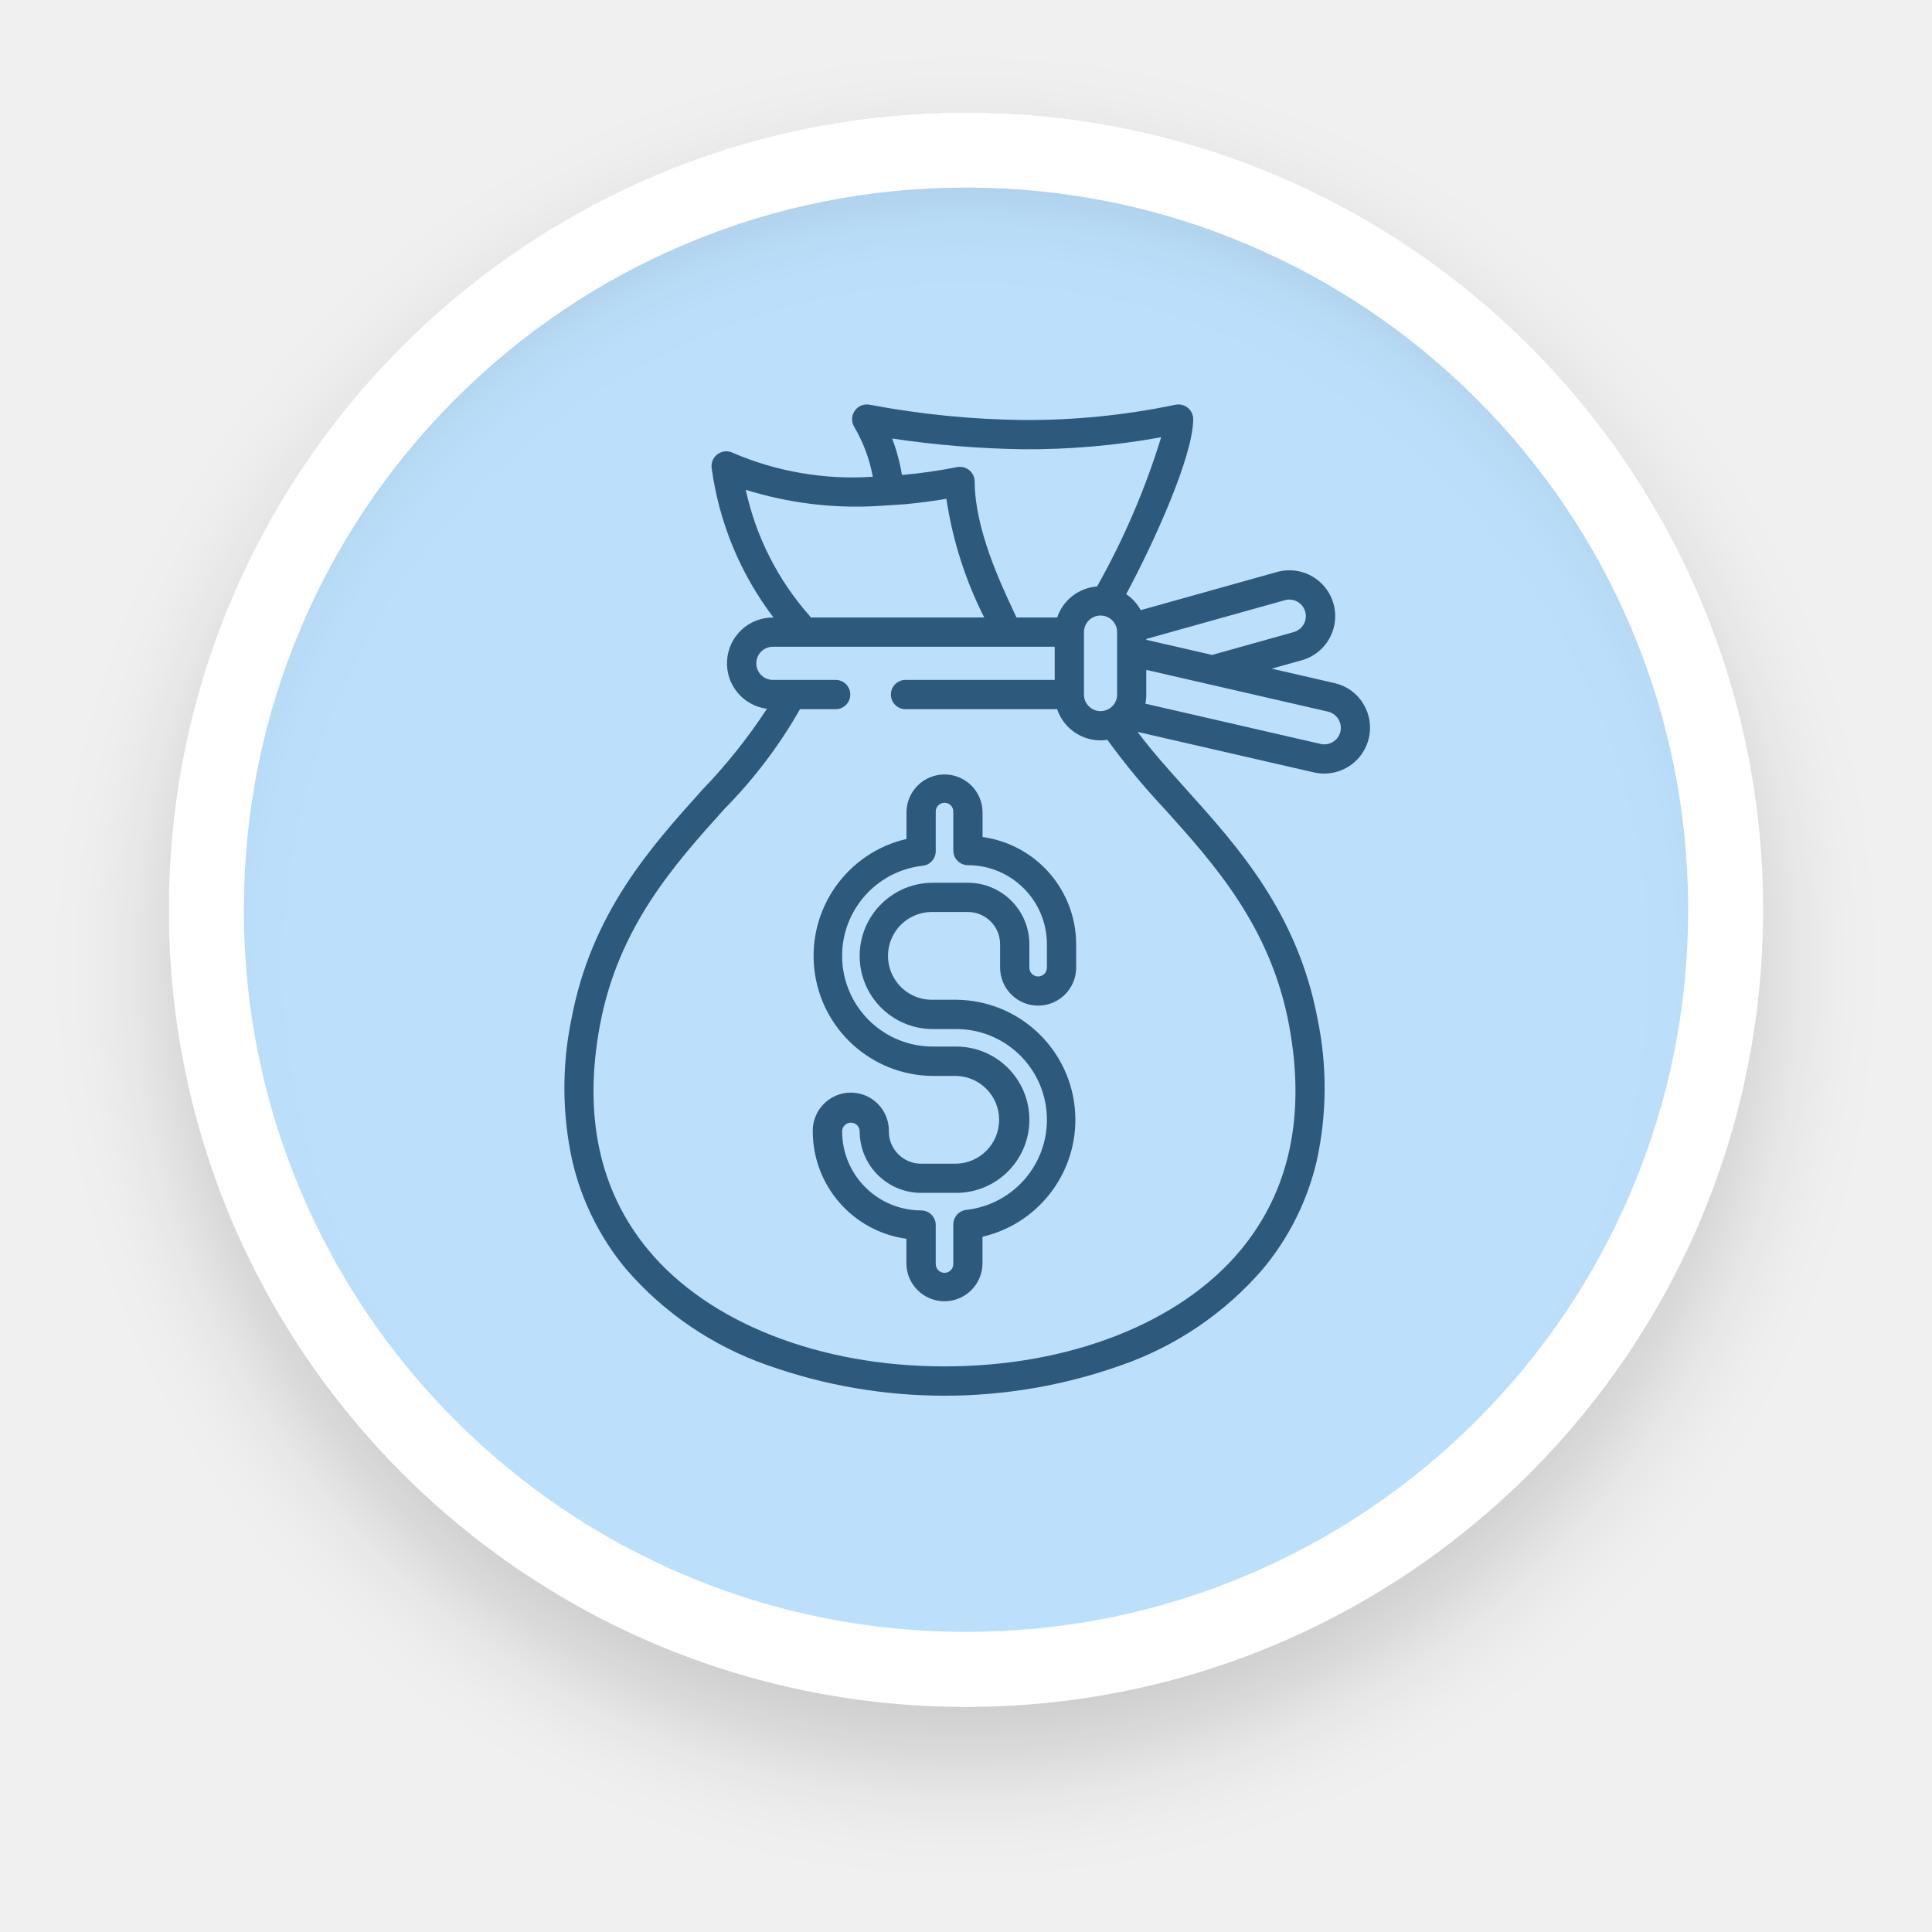
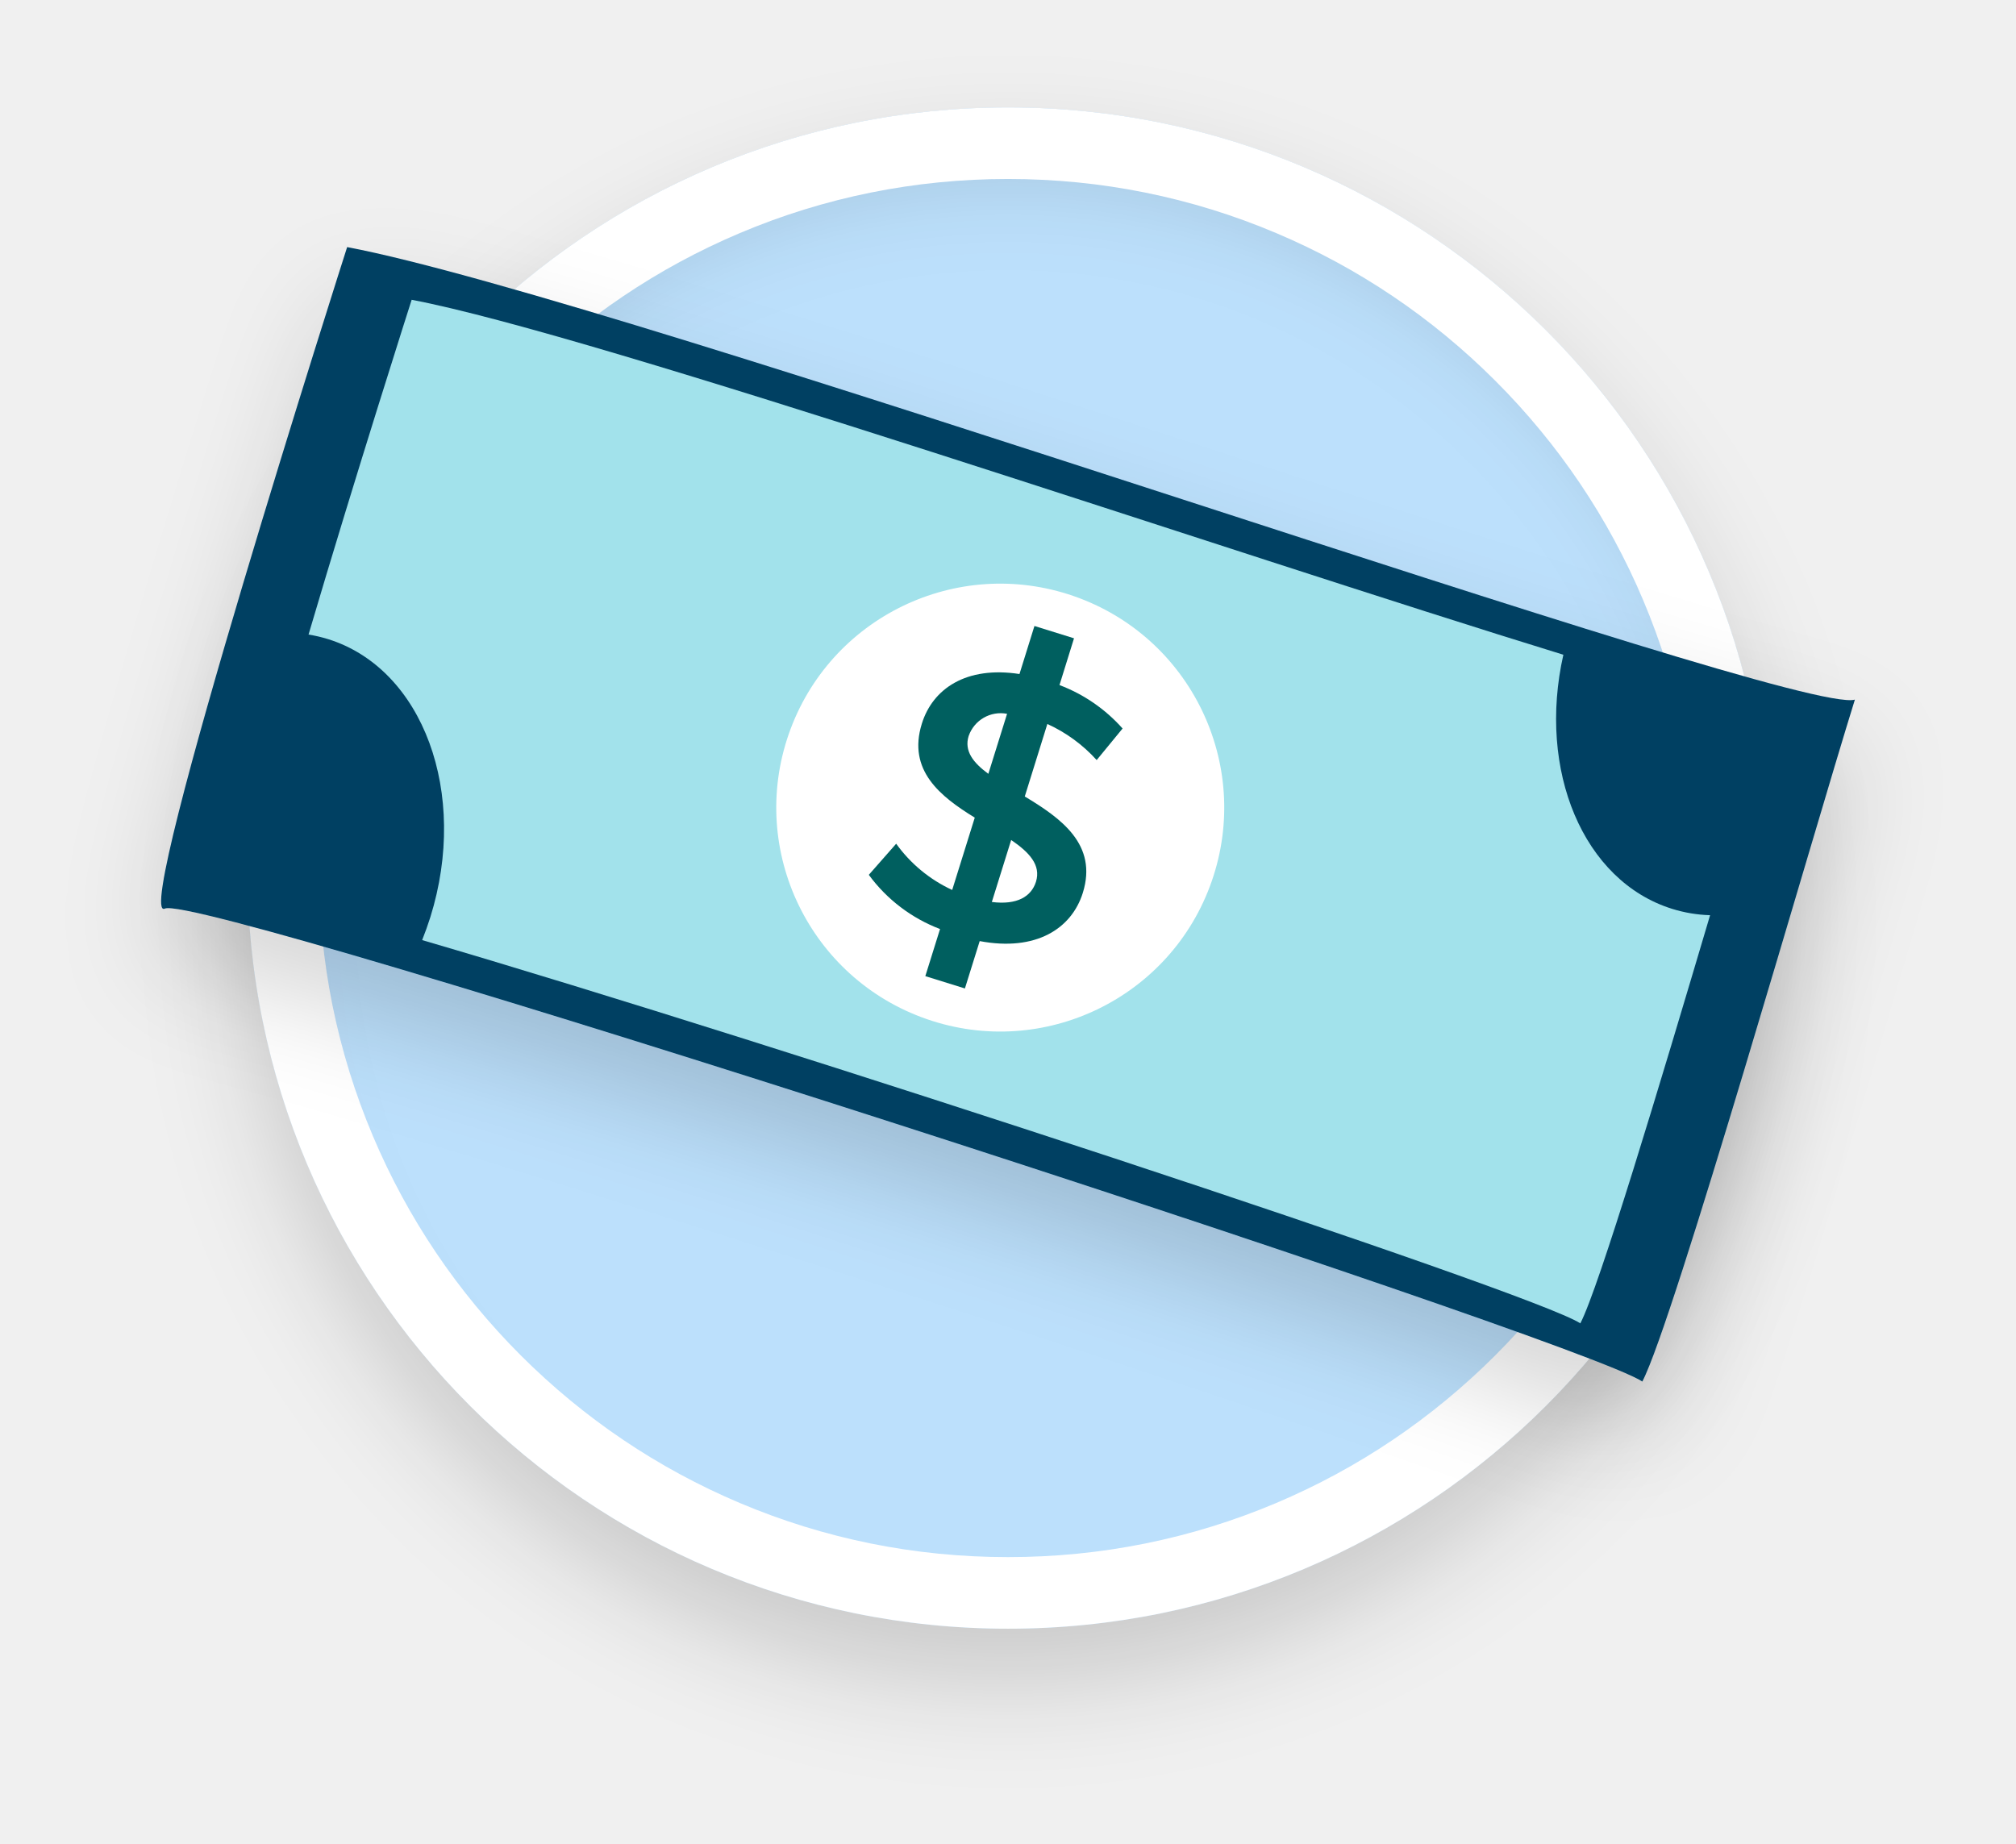
- <svg xmlns="http://www.w3.org/2000/svg" width="103" height="103" viewBox="0 0 103 103">
+ <svg xmlns="http://www.w3.org/2000/svg" width="112.625" height="103" viewBox="0 0 112.625 103">
  <defs>
-     <filter id="Path_873828" x="0" y="0" width="103" height="103" filterUnits="userSpaceOnUse">
+     <filter id="Trazado_873828" x="4.813" y="0" width="103" height="103" filterUnits="userSpaceOnUse">
      <feOffset dy="3" input="SourceAlpha" />
      <feGaussianBlur stdDeviation="3" result="blur" />
      <feFlood flood-opacity="0.161" />
      <feComposite operator="in" in2="blur" />
    </filter>
-     <filter id="Path_873828-2" x="0" y="0" width="103" height="103" filterUnits="userSpaceOnUse">
+     <filter id="Trazado_873828-2" x="4.813" y="0" width="103" height="103" filterUnits="userSpaceOnUse">
      <feOffset dy="3" input="SourceAlpha" />
      <feGaussianBlur stdDeviation="3" result="blur-2" />
      <feFlood flood-opacity="0.161" result="color" />
      <feComposite operator="out" in="SourceGraphic" in2="blur-2" />
      <feComposite operator="in" in="color" />
      <feComposite operator="in" in2="SourceGraphic" />
    </filter>
+     <filter id="Trazado_1241676" x="0" y="7.807" width="112.625" height="81.385" filterUnits="userSpaceOnUse">
+       <feOffset dy="3" input="SourceAlpha" />
+       <feGaussianBlur stdDeviation="3" result="blur-3" />
+       <feFlood flood-opacity="0.161" />
+       <feComposite operator="in" in2="blur-3" />
+       <feComposite in="SourceGraphic" />
+     </filter>
  </defs>
-   <g id="Group_1111385" data-name="Group 1111385" transform="translate(9 6)">
-     <g data-type="innerShadowGroup">
-       <g transform="matrix(1, 0, 0, 1, -9, -6)" filter="url(#Path_873828)">
-         <g id="Path_873828-3" data-name="Path 873828" transform="translate(9 6)" fill="#bce0fc">
+   <g id="Grupo_1201412" data-name="Grupo 1201412" transform="translate(10418.813 10275)">
+     <g id="Grupo_1201285" data-name="Grupo 1201285" transform="translate(-10405 -10269)">
+       <g data-type="innerShadowGroup">
+         <g transform="matrix(1, 0, 0, 1, -13.81, -6)" filter="url(#Trazado_873828)">
+           <g id="Trazado_873828-3" data-name="Trazado 873828" transform="translate(13.81 6)" fill="#bce0fc">
+             <path d="M 42.5 83 C 37.032 83 31.728 81.929 26.736 79.818 C 21.914 77.778 17.582 74.858 13.862 71.138 C 10.142 67.418 7.222 63.086 5.182 58.264 C 3.071 53.272 2 47.968 2 42.5 C 2 37.032 3.071 31.728 5.182 26.736 C 7.222 21.914 10.142 17.582 13.862 13.862 C 17.582 10.142 21.914 7.222 26.736 5.182 C 31.728 3.071 37.032 2 42.5 2 C 47.968 2 53.272 3.071 58.264 5.182 C 63.086 7.222 67.418 10.142 71.138 13.862 C 74.858 17.582 77.778 21.914 79.818 26.736 C 81.929 31.728 83 37.032 83 42.5 C 83 47.968 81.929 53.272 79.818 58.264 C 77.778 63.086 74.858 67.418 71.138 71.138 C 67.418 74.858 63.086 77.778 58.264 79.818 C 53.272 81.929 47.968 83 42.5 83 Z" stroke="none" />
+             <path d="M 42.5 4 C 37.301 4 32.259 5.017 27.515 7.024 C 22.931 8.963 18.813 11.739 15.276 15.276 C 11.739 18.813 8.963 22.931 7.024 27.515 C 5.017 32.259 4 37.301 4 42.5 C 4 47.699 5.017 52.741 7.024 57.485 C 8.963 62.069 11.739 66.187 15.276 69.724 C 18.813 73.261 22.931 76.037 27.515 77.976 C 32.259 79.983 37.301 81 42.5 81 C 47.699 81 52.741 79.983 57.485 77.976 C 62.069 76.037 66.187 73.261 69.724 69.724 C 73.261 66.187 76.037 62.069 77.976 57.485 C 79.983 52.741 81 47.699 81 42.5 C 81 37.301 79.983 32.259 77.976 27.515 C 76.037 22.931 73.261 18.813 69.724 15.276 C 66.187 11.739 62.069 8.963 57.485 7.024 C 52.741 5.017 47.699 4 42.5 4 M 42.5 0 C 65.972 0 85 19.028 85 42.5 C 85 65.972 65.972 85 42.5 85 C 19.028 85 0 65.972 0 42.5 C 0 19.028 19.028 0 42.5 0 Z" stroke="none" fill="#fff" />
+           </g>
+         </g>
+         <g id="Trazado_873828-4" data-name="Trazado 873828" fill="#bce0fc">
+           <path d="M 42.5 83 C 37.032 83 31.728 81.929 26.736 79.818 C 21.914 77.778 17.582 74.858 13.862 71.138 C 10.142 67.418 7.222 63.086 5.182 58.264 C 3.071 53.272 2 47.968 2 42.5 C 2 37.032 3.071 31.728 5.182 26.736 C 7.222 21.914 10.142 17.582 13.862 13.862 C 17.582 10.142 21.914 7.222 26.736 5.182 C 31.728 3.071 37.032 2 42.5 2 C 47.968 2 53.272 3.071 58.264 5.182 C 63.086 7.222 67.418 10.142 71.138 13.862 C 74.858 17.582 77.778 21.914 79.818 26.736 C 81.929 31.728 83 37.032 83 42.5 C 83 47.968 81.929 53.272 79.818 58.264 C 77.778 63.086 74.858 67.418 71.138 71.138 C 67.418 74.858 63.086 77.778 58.264 79.818 C 53.272 81.929 47.968 83 42.5 83 Z" stroke="none" />
+           <path d="M 42.5 4 C 37.301 4 32.259 5.017 27.515 7.024 C 22.931 8.963 18.813 11.739 15.276 15.276 C 11.739 18.813 8.963 22.931 7.024 27.515 C 5.017 32.259 4 37.301 4 42.5 C 4 47.699 5.017 52.741 7.024 57.485 C 8.963 62.069 11.739 66.187 15.276 69.724 C 18.813 73.261 22.931 76.037 27.515 77.976 C 32.259 79.983 37.301 81 42.5 81 C 47.699 81 52.741 79.983 57.485 77.976 C 62.069 76.037 66.187 73.261 69.724 69.724 C 73.261 66.187 76.037 62.069 77.976 57.485 C 79.983 52.741 81 47.699 81 42.5 C 81 37.301 79.983 32.259 77.976 27.515 C 76.037 22.931 73.261 18.813 69.724 15.276 C 66.187 11.739 62.069 8.963 57.485 7.024 C 52.741 5.017 47.699 4 42.5 4 M 42.5 0 C 65.972 0 85 19.028 85 42.5 C 85 65.972 65.972 85 42.5 85 C 19.028 85 0 65.972 0 42.5 C 0 19.028 19.028 0 42.5 0 Z" stroke="none" />
+         </g>
+         <g transform="matrix(1, 0, 0, 1, -13.81, -6)" filter="url(#Trazado_873828-2)">
+           <g id="Trazado_873828-5" data-name="Trazado 873828" transform="translate(13.81 6)" fill="#fff">
+             <path d="M 42.5 83 C 37.032 83 31.728 81.929 26.736 79.818 C 21.914 77.778 17.582 74.858 13.862 71.138 C 10.142 67.418 7.222 63.086 5.182 58.264 C 3.071 53.272 2 47.968 2 42.5 C 2 37.032 3.071 31.728 5.182 26.736 C 7.222 21.914 10.142 17.582 13.862 13.862 C 17.582 10.142 21.914 7.222 26.736 5.182 C 31.728 3.071 37.032 2 42.5 2 C 47.968 2 53.272 3.071 58.264 5.182 C 63.086 7.222 67.418 10.142 71.138 13.862 C 74.858 17.582 77.778 21.914 79.818 26.736 C 81.929 31.728 83 37.032 83 42.5 C 83 47.968 81.929 53.272 79.818 58.264 C 77.778 63.086 74.858 67.418 71.138 71.138 C 67.418 74.858 63.086 77.778 58.264 79.818 C 53.272 81.929 47.968 83 42.5 83 Z" stroke="none" />
+             <path d="M 42.5 4 C 37.301 4 32.259 5.017 27.515 7.024 C 22.931 8.963 18.813 11.739 15.276 15.276 C 11.739 18.813 8.963 22.931 7.024 27.515 C 5.017 32.259 4 37.301 4 42.5 C 4 47.699 5.017 52.741 7.024 57.485 C 8.963 62.069 11.739 66.187 15.276 69.724 C 18.813 73.261 22.931 76.037 27.515 77.976 C 32.259 79.983 37.301 81 42.5 81 C 47.699 81 52.741 79.983 57.485 77.976 C 62.069 76.037 66.187 73.261 69.724 69.724 C 73.261 66.187 76.037 62.069 77.976 57.485 C 79.983 52.741 81 47.699 81 42.5 C 81 37.301 79.983 32.259 77.976 27.515 C 76.037 22.931 73.261 18.813 69.724 15.276 C 66.187 11.739 62.069 8.963 57.485 7.024 C 52.741 5.017 47.699 4 42.5 4 M 42.5 0 C 65.972 0 85 19.028 85 42.5 C 85 65.972 65.972 85 42.5 85 C 19.028 85 0 65.972 0 42.5 C 0 19.028 19.028 0 42.5 0 Z" stroke="none" />
+           </g>
+         </g>
+         <g id="Trazado_873828-6" data-name="Trazado 873828" fill="none">
          <path d="M 42.5 83 C 37.032 83 31.728 81.929 26.736 79.818 C 21.914 77.778 17.582 74.858 13.862 71.138 C 10.142 67.418 7.222 63.086 5.182 58.264 C 3.071 53.272 2 47.968 2 42.5 C 2 37.032 3.071 31.728 5.182 26.736 C 7.222 21.914 10.142 17.582 13.862 13.862 C 17.582 10.142 21.914 7.222 26.736 5.182 C 31.728 3.071 37.032 2 42.5 2 C 47.968 2 53.272 3.071 58.264 5.182 C 63.086 7.222 67.418 10.142 71.138 13.862 C 74.858 17.582 77.778 21.914 79.818 26.736 C 81.929 31.728 83 37.032 83 42.5 C 83 47.968 81.929 53.272 79.818 58.264 C 77.778 63.086 74.858 67.418 71.138 71.138 C 67.418 74.858 63.086 77.778 58.264 79.818 C 53.272 81.929 47.968 83 42.5 83 Z" stroke="none" />
          <path d="M 42.5 4 C 37.301 4 32.259 5.017 27.515 7.024 C 22.931 8.963 18.813 11.739 15.276 15.276 C 11.739 18.813 8.963 22.931 7.024 27.515 C 5.017 32.259 4 37.301 4 42.5 C 4 47.699 5.017 52.741 7.024 57.485 C 8.963 62.069 11.739 66.187 15.276 69.724 C 18.813 73.261 22.931 76.037 27.515 77.976 C 32.259 79.983 37.301 81 42.5 81 C 47.699 81 52.741 79.983 57.485 77.976 C 62.069 76.037 66.187 73.261 69.724 69.724 C 73.261 66.187 76.037 62.069 77.976 57.485 C 79.983 52.741 81 47.699 81 42.5 C 81 37.301 79.983 32.259 77.976 27.515 C 76.037 22.931 73.261 18.813 69.724 15.276 C 66.187 11.739 62.069 8.963 57.485 7.024 C 52.741 5.017 47.699 4 42.5 4 M 42.5 0 C 65.972 0 85 19.028 85 42.5 C 85 65.972 65.972 85 42.5 85 C 19.028 85 0 65.972 0 42.5 C 0 19.028 19.028 0 42.5 0 Z" stroke="none" fill="#fff" />
        </g>
      </g>
-       <g id="Path_873828-4" data-name="Path 873828" fill="#bce0fc">
-         <path d="M 42.5 83 C 37.032 83 31.728 81.929 26.736 79.818 C 21.914 77.778 17.582 74.858 13.862 71.138 C 10.142 67.418 7.222 63.086 5.182 58.264 C 3.071 53.272 2 47.968 2 42.5 C 2 37.032 3.071 31.728 5.182 26.736 C 7.222 21.914 10.142 17.582 13.862 13.862 C 17.582 10.142 21.914 7.222 26.736 5.182 C 31.728 3.071 37.032 2 42.5 2 C 47.968 2 53.272 3.071 58.264 5.182 C 63.086 7.222 67.418 10.142 71.138 13.862 C 74.858 17.582 77.778 21.914 79.818 26.736 C 81.929 31.728 83 37.032 83 42.5 C 83 47.968 81.929 53.272 79.818 58.264 C 77.778 63.086 74.858 67.418 71.138 71.138 C 67.418 74.858 63.086 77.778 58.264 79.818 C 53.272 81.929 47.968 83 42.5 83 Z" stroke="none" />
-         <path d="M 42.5 4 C 37.301 4 32.259 5.017 27.515 7.024 C 22.931 8.963 18.813 11.739 15.276 15.276 C 11.739 18.813 8.963 22.931 7.024 27.515 C 5.017 32.259 4 37.301 4 42.5 C 4 47.699 5.017 52.741 7.024 57.485 C 8.963 62.069 11.739 66.187 15.276 69.724 C 18.813 73.261 22.931 76.037 27.515 77.976 C 32.259 79.983 37.301 81 42.5 81 C 47.699 81 52.741 79.983 57.485 77.976 C 62.069 76.037 66.187 73.261 69.724 69.724 C 73.261 66.187 76.037 62.069 77.976 57.485 C 79.983 52.741 81 47.699 81 42.5 C 81 37.301 79.983 32.259 77.976 27.515 C 76.037 22.931 73.261 18.813 69.724 15.276 C 66.187 11.739 62.069 8.963 57.485 7.024 C 52.741 5.017 47.699 4 42.5 4 M 42.5 0 C 65.972 0 85 19.028 85 42.5 C 85 65.972 65.972 85 42.5 85 C 19.028 85 0 65.972 0 42.5 C 0 19.028 19.028 0 42.5 0 Z" stroke="none" />
+     </g>
+     <g id="Grupo_1201373" data-name="Grupo 1201373" transform="translate(-611.187 4135.334)">
+       <g id="Grupo_1200527" data-name="Grupo 1200527" transform="translate(-9771.332 -14362.159)">
+         <path id="Trazado_1241679" data-name="Trazado 1241679" d="M2434.995,466.934a2.407,2.407,0,1,1-1.581-3.014A2.4,2.4,0,0,1,2434.995,466.934Z" transform="translate(-2396.007 -453.129)" fill="#005f5f" />
+         <path id="Trazado_1241680" data-name="Trazado 1241680" d="M2363.225,444.573a2.407,2.407,0,1,1-1.581-3.014A2.4,2.4,0,0,1,2363.225,444.573Z" transform="translate(-2358.52 -441.449)" fill="#005f5f" />
      </g>
-       <g transform="matrix(1, 0, 0, 1, -9, -6)" filter="url(#Path_873828-2)">
-         <g id="Path_873828-5" data-name="Path 873828" transform="translate(9 6)" fill="#fff">
-           <path d="M 42.5 83 C 37.032 83 31.728 81.929 26.736 79.818 C 21.914 77.778 17.582 74.858 13.862 71.138 C 10.142 67.418 7.222 63.086 5.182 58.264 C 3.071 53.272 2 47.968 2 42.5 C 2 37.032 3.071 31.728 5.182 26.736 C 7.222 21.914 10.142 17.582 13.862 13.862 C 17.582 10.142 21.914 7.222 26.736 5.182 C 31.728 3.071 37.032 2 42.5 2 C 47.968 2 53.272 3.071 58.264 5.182 C 63.086 7.222 67.418 10.142 71.138 13.862 C 74.858 17.582 77.778 21.914 79.818 26.736 C 81.929 31.728 83 37.032 83 42.5 C 83 47.968 81.929 53.272 79.818 58.264 C 77.778 63.086 74.858 67.418 71.138 71.138 C 67.418 74.858 63.086 77.778 58.264 79.818 C 53.272 81.929 47.968 83 42.5 83 Z" stroke="none" />
-           <path d="M 42.5 4 C 37.301 4 32.259 5.017 27.515 7.024 C 22.931 8.963 18.813 11.739 15.276 15.276 C 11.739 18.813 8.963 22.931 7.024 27.515 C 5.017 32.259 4 37.301 4 42.5 C 4 47.699 5.017 52.741 7.024 57.485 C 8.963 62.069 11.739 66.187 15.276 69.724 C 18.813 73.261 22.931 76.037 27.515 77.976 C 32.259 79.983 37.301 81 42.5 81 C 47.699 81 52.741 79.983 57.485 77.976 C 62.069 76.037 66.187 73.261 69.724 69.724 C 73.261 66.187 76.037 62.069 77.976 57.485 C 79.983 52.741 81 47.699 81 42.5 C 81 37.301 79.983 32.259 77.976 27.515 C 76.037 22.931 73.261 18.813 69.724 15.276 C 66.187 11.739 62.069 8.963 57.485 7.024 C 52.741 5.017 47.699 4 42.5 4 M 42.5 0 C 65.972 0 85 19.028 85 42.5 C 85 65.972 65.972 85 42.5 85 C 19.028 85 0 65.972 0 42.5 C 0 19.028 19.028 0 42.5 0 Z" stroke="none" />
+       <g id="Grupo_1200526" data-name="Grupo 1200526" transform="translate(-9798.626 -14396.527)">
+         <g transform="matrix(1, 0, 0, 1, -9, -13.81)" filter="url(#Trazado_1241676)">
+           <path id="Trazado_1241676-2" data-name="Trazado 1241676" d="M2311.778,392.15c15.385,2.9,80.973,26.257,84.226,25.283-2.384,7.657-10.121,34.754-11.875,38.1-3.721-2.455-80.6-27.356-82.54-26.424s10.184-36.961,10.184-36.961Z" transform="translate(-2292.38 -378.34)" fill="#003f62" />
        </g>
-       </g>
-       <g id="Path_873828-6" data-name="Path 873828" fill="none">
-         <path d="M 42.5 83 C 37.032 83 31.728 81.929 26.736 79.818 C 21.914 77.778 17.582 74.858 13.862 71.138 C 10.142 67.418 7.222 63.086 5.182 58.264 C 3.071 53.272 2 47.968 2 42.5 C 2 37.032 3.071 31.728 5.182 26.736 C 7.222 21.914 10.142 17.582 13.862 13.862 C 17.582 10.142 21.914 7.222 26.736 5.182 C 31.728 3.071 37.032 2 42.5 2 C 47.968 2 53.272 3.071 58.264 5.182 C 63.086 7.222 67.418 10.142 71.138 13.862 C 74.858 17.582 77.778 21.914 79.818 26.736 C 81.929 31.728 83 37.032 83 42.5 C 83 47.968 81.929 53.272 79.818 58.264 C 77.778 63.086 74.858 67.418 71.138 71.138 C 67.418 74.858 63.086 77.778 58.264 79.818 C 53.272 81.929 47.968 83 42.5 83 Z" stroke="none" />
-         <path d="M 42.5 4 C 37.301 4 32.259 5.017 27.515 7.024 C 22.931 8.963 18.813 11.739 15.276 15.276 C 11.739 18.813 8.963 22.931 7.024 27.515 C 5.017 32.259 4 37.301 4 42.5 C 4 47.699 5.017 52.741 7.024 57.485 C 8.963 62.069 11.739 66.187 15.276 69.724 C 18.813 73.261 22.931 76.037 27.515 77.976 C 32.259 79.983 37.301 81 42.5 81 C 47.699 81 52.741 79.983 57.485 77.976 C 62.069 76.037 66.187 73.261 69.724 69.724 C 73.261 66.187 76.037 62.069 77.976 57.485 C 79.983 52.741 81 47.699 81 42.5 C 81 37.301 79.983 32.259 77.976 27.515 C 76.037 22.931 73.261 18.813 69.724 15.276 C 66.187 11.739 62.069 8.963 57.485 7.024 C 52.741 5.017 47.699 4 42.5 4 M 42.5 0 C 65.972 0 85 19.028 85 42.5 C 85 65.972 65.972 85 42.5 85 C 19.028 85 0 65.972 0 42.5 C 0 19.028 19.028 0 42.5 0 Z" stroke="none" fill="#fff" />
-       </g>
-     </g>
-     <g id="Group_1099650" data-name="Group 1099650" transform="translate(21.086 15.56)">
-       <g id="Group_1099644" data-name="Group 1099644" transform="translate(0 0)">
-         <g id="Group_1099643" data-name="Group 1099643">
-           <path id="Path_873823" data-name="Path 873823" d="M90.51,15.943a2.428,2.428,0,0,0-1.524-1.084l-3.35-.77,1.547-.433a2.444,2.444,0,1,0-1.317-4.706l-7.213,2.019a2.46,2.46,0,0,0-.776-.852C79.341,7.392,81.45,2.769,81.45.781a.788.788,0,0,0-.934-.764,38.684,38.684,0,0,1-8.156.816A47.044,47.044,0,0,1,64.2.018a.787.787,0,0,0-.832,1.164,8.087,8.087,0,0,1,1,2.676,16.16,16.16,0,0,1-7.471-1.279.787.787,0,0,0-1.118.826,16.9,16.9,0,0,0,3.294,7.957h-.029a2.443,2.443,0,0,0-.319,4.866,29.22,29.22,0,0,1-3.428,4.3c-2.784,3.094-5.94,6.6-7,12.264a18.153,18.153,0,0,0,.05,7.536A13.957,13.957,0,0,0,51.2,46.083a17.622,17.622,0,0,0,7.553,5.14,28.156,28.156,0,0,0,18.868,0,17.623,17.623,0,0,0,7.553-5.14,13.957,13.957,0,0,0,2.862-5.753,18.155,18.155,0,0,0,.05-7.536c-1.062-5.663-4.218-9.17-7-12.264-.945-1.051-1.845-2.052-2.6-3.069l9.4,2.16a2.444,2.444,0,0,0,2.618-3.679ZM72.342,2.392a39.387,39.387,0,0,0,7.4-.641,40.4,40.4,0,0,1-3.416,7.954,2.448,2.448,0,0,0-2.13,1.656H72.03l-.164-.349C71.2,9.589,69.8,6.628,69.8,4.108a.788.788,0,0,0-.933-.765,27.522,27.522,0,0,1-2.945.421A10.059,10.059,0,0,0,65.4,1.82,52.523,52.523,0,0,0,72.342,2.392Zm5.052,9.749v3.328a.884.884,0,0,1-1.768,0V12.141a.884.884,0,0,1,1.768,0Zm-19.8-7.588a19.72,19.72,0,0,0,6.938.87l1.546-.1c.729-.067,1.469-.163,2.214-.289a20.838,20.838,0,0,0,2.015,6.325H61.061a.8.8,0,0,0-.057-.08A14.924,14.924,0,0,1,57.594,4.553ZM79.93,21.574c2.647,2.942,5.647,6.276,6.628,11.508.9,4.816.035,8.855-2.58,12.005-3.224,3.885-9.126,6.2-15.787,6.2s-12.563-2.319-15.787-6.2c-2.615-3.15-3.483-7.19-2.58-12.005.981-5.232,3.981-8.567,6.628-11.508a25.57,25.57,0,0,0,4.036-5.325h1.9a.78.78,0,1,0,0-1.56H59.041a.884.884,0,0,1,0-1.768H74.066v1.768H66.112a.78.78,0,1,0,0,1.56h8.083a2.444,2.444,0,0,0,2.681,1.636A37.926,37.926,0,0,0,79.93,21.574Zm-.976-9.07,7.333-2.052a.884.884,0,1,1,.476,1.7l-4.19,1.173a.776.776,0,0,0-.1.036l-3.52-.809ZM89.3,17.438a.884.884,0,0,1-1.059.664L78.9,15.956a2.45,2.45,0,0,0,.049-.488V14.154l9.684,2.225A.892.892,0,0,1,89.3,17.438Z" transform="translate(-47.923 -0.001)" fill="#2c597c" />
-         </g>
-       </g>
-       <g id="Group_1099646" data-name="Group 1099646" transform="translate(13.249 19.679)">
-         <g id="Group_1099645" data-name="Group 1099645" transform="translate(0)">
-           <path id="Path_873824" data-name="Path 873824" d="M188.288,203.023A2.03,2.03,0,0,0,190.315,201v-1.248a5.78,5.78,0,0,0-4.991-5.719v-1.352a2.028,2.028,0,0,0-4.055,0v1.456a6.4,6.4,0,0,0,1.4,12.634h1.248a2.34,2.34,0,0,1,0,4.679h-1.872a1.718,1.718,0,0,1-1.716-1.716,2.028,2.028,0,1,0-4.055,0,5.78,5.78,0,0,0,4.991,5.719V216.8a2.028,2.028,0,0,0,4.055,0v-1.456a6.4,6.4,0,0,0-1.4-12.634h-1.248a2.34,2.34,0,1,1,0-4.679h1.872a1.718,1.718,0,0,1,1.716,1.716V201A2.03,2.03,0,0,0,188.288,203.023Zm-3.743-6.551h-1.872a3.9,3.9,0,1,0,0,7.8h1.248a4.835,4.835,0,0,1,.538,9.64.78.78,0,0,0-.694.775V216.8a.468.468,0,0,1-.936,0v-2.08a.78.78,0,0,0-.78-.78,4.216,4.216,0,0,1-4.211-4.211.468.468,0,1,1,.936,0,3.279,3.279,0,0,0,3.275,3.276h1.872a3.9,3.9,0,0,0,0-7.8h-1.248a4.835,4.835,0,0,1-.538-9.64.78.78,0,0,0,.694-.775v-2.115a.468.468,0,1,1,.936,0v2.08a.78.78,0,0,0,.78.78,4.216,4.216,0,0,1,4.211,4.211V201a.468.468,0,0,1-.936,0v-1.248A3.279,3.279,0,0,0,184.544,196.472Z" transform="translate(-176.277 -190.649)" fill="#2c597c" />
-         </g>
+         <path id="Trazado_1241677" data-name="Trazado 1241677" d="M2389.667,455.5c-2.608-1.724-45.067-15.672-64.7-21.413.167-.42.32-.845.459-1.285,2.159-6.921-.406-13.881-5.722-15.533a7.921,7.921,0,0,0-1.084-.253c2.642-8.956,5.761-18.705,5.761-18.705,10.318,1.949,45.669,14.091,64.341,19.832-1.457,6.458,1.1,12.648,6.081,14.2a7.883,7.883,0,0,0,2.116.353c-2.808,9.467-6.209,20.812-7.251,22.808Z" transform="translate(-2310.384 -395.368)" fill="#a2e2eb" />
+         <circle id="Elipse_12363" data-name="Elipse 12363" cx="12.51" cy="12.51" r="12.51" transform="translate(30.959 39.033) rotate(-70.86)" fill="#fff" />
+         <path id="Trazado_1241678" data-name="Trazado 1241678" d="M2396.1,451.378c.845-2.708-1.228-4.17-3.243-5.383l1.261-4.051a8.4,8.4,0,0,1,2.756,2.016l1.447-1.763a8.949,8.949,0,0,0-3.525-2.427l.812-2.613-2.211-.688-.836,2.684c-2.976-.459-4.848.822-5.455,2.775-.812,2.608,1.031,4.065,2.957,5.249l-1.261,4.041a7.973,7.973,0,0,1-3.129-2.584l-1.529,1.739a8.828,8.828,0,0,0,3.979,3.028l-.822,2.632,2.212.688.826-2.646C2393.483,454.669,2395.475,453.379,2396.1,451.378Zm-6.377-8.765a1.892,1.892,0,0,1,2.145-1.237l-1.046,3.353c-.845-.621-1.361-1.275-1.1-2.116Zm1.294,9.276,1.08-3.463c1.008.688,1.677,1.395,1.385,2.336C2393.22,451.588,2392.427,452.07,2391.014,451.889Z" transform="translate(-2344.608 -415.3)" fill="#005f5f" />
      </g>
    </g>
  </g>
</svg>
